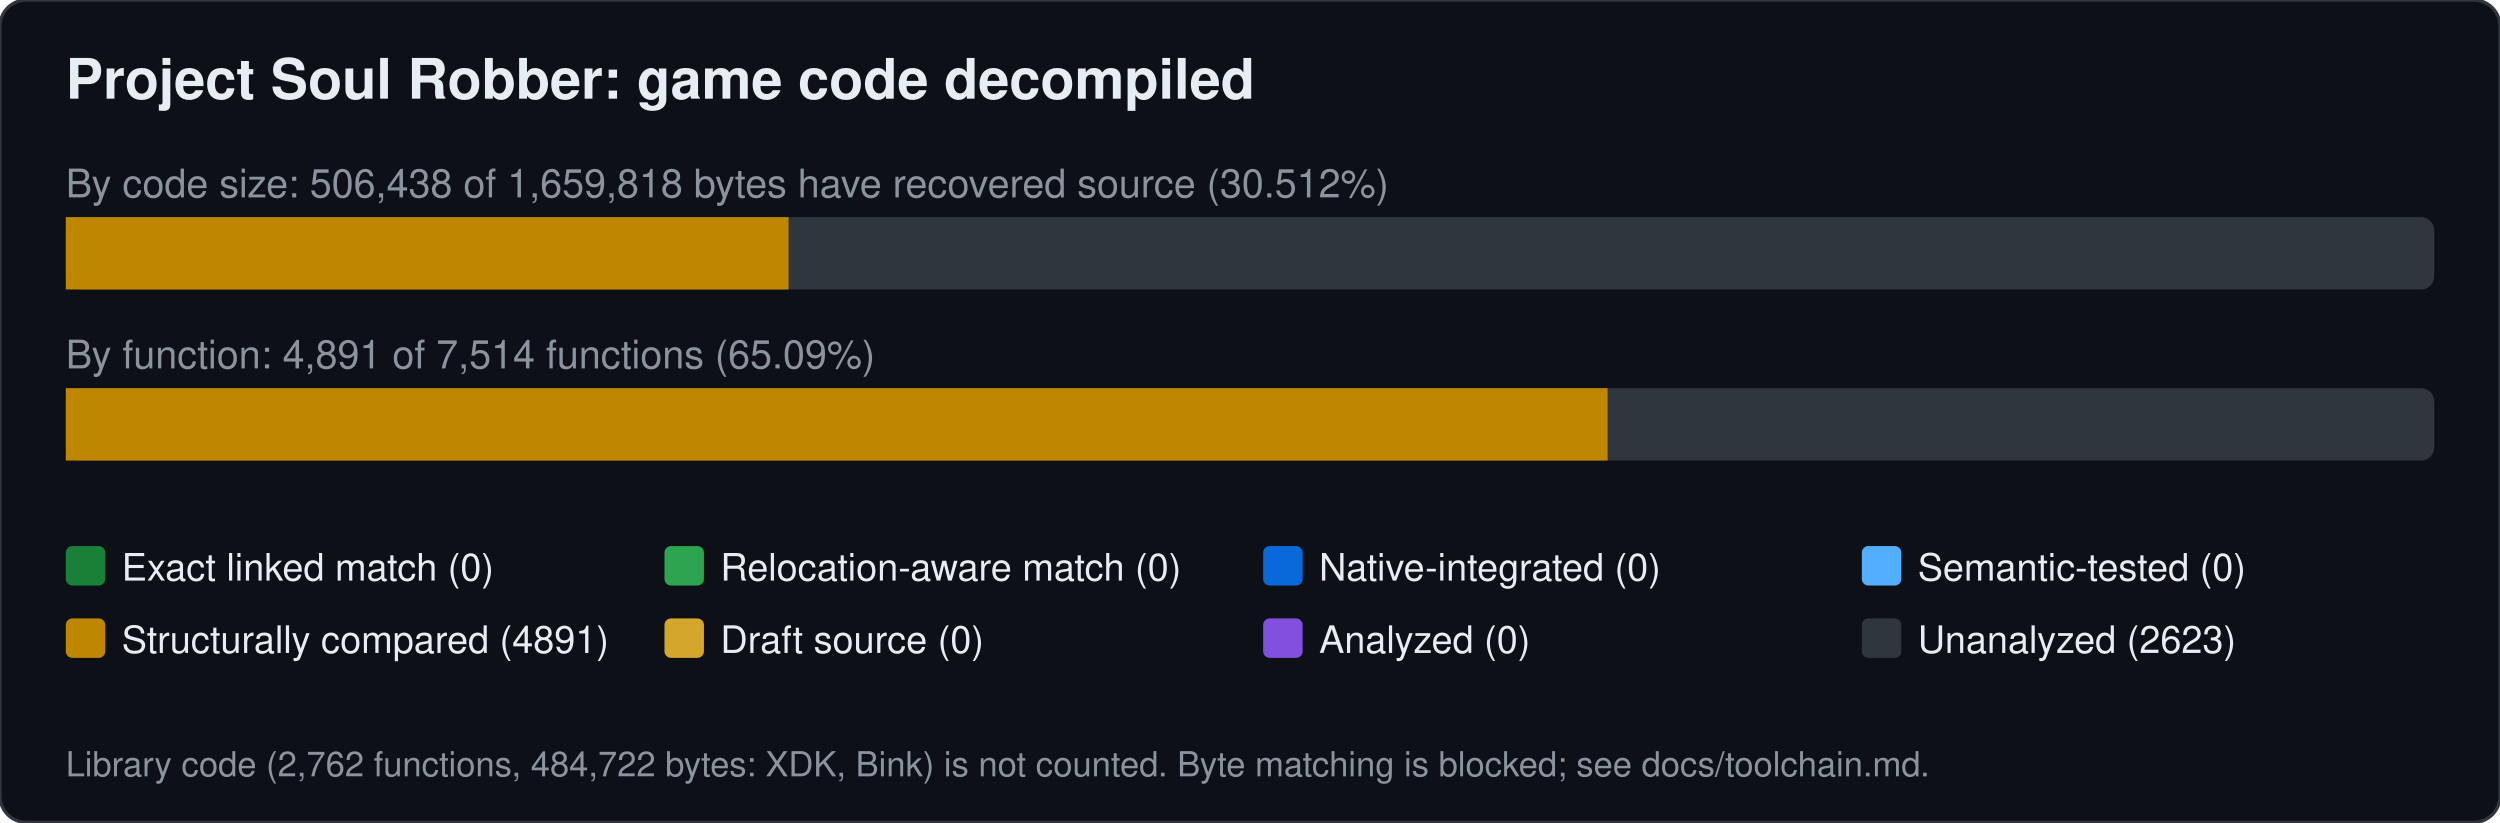
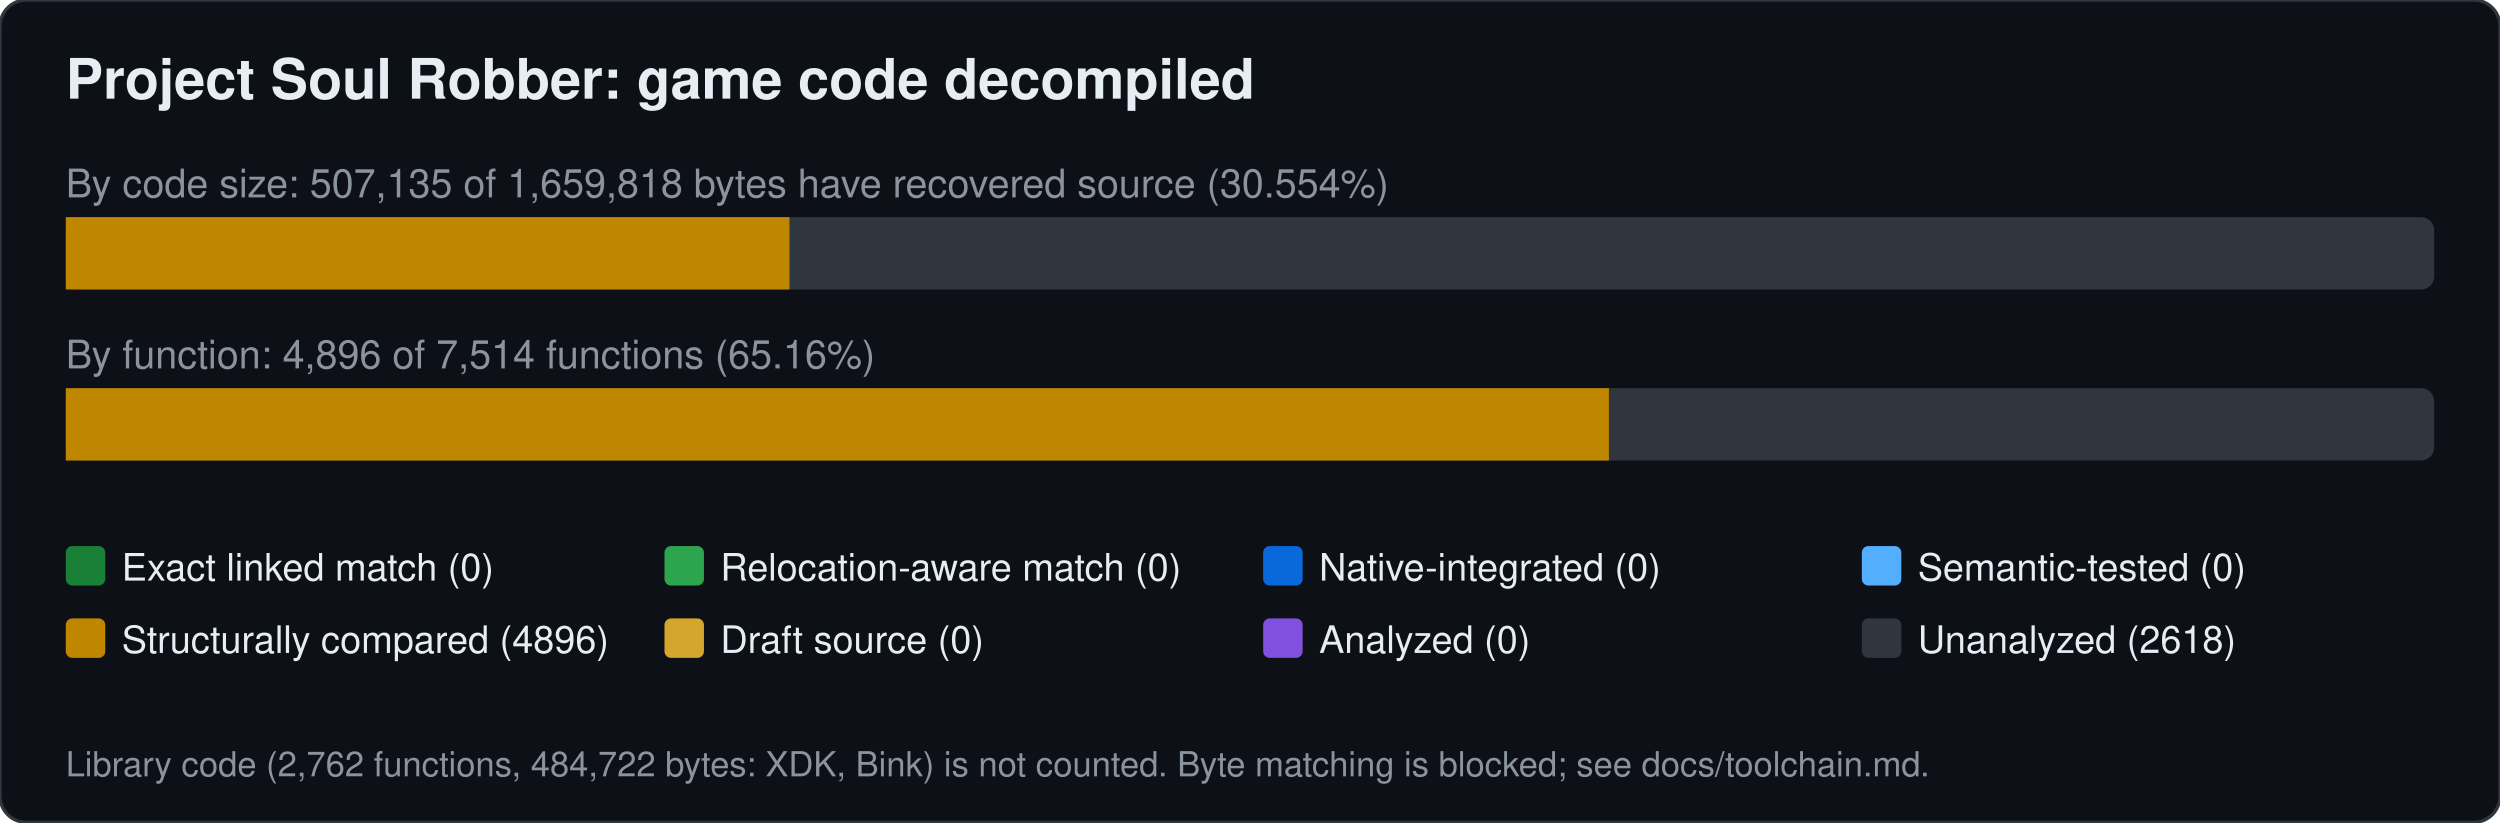
<svg xmlns="http://www.w3.org/2000/svg" width="760" height="250" viewBox="0 0 760 250" font-family="Segoe UI,Helvetica,Arial,sans-serif">
  <rect width="760" height="250" rx="8" fill="#0d1117" stroke="#30363d" />
  <text x="20" y="30" font-size="17" font-weight="600" fill="#e6edf3">Project Soul Robber: game code decompiled</text>
-   <text x="20" y="60" font-size="12" fill="#8b949e">By code size: 506,438 of 1,659,818 bytes have recovered source (30.512%)</text>
+   <text x="20" y="60" font-size="12" fill="#8b949e">By code size: 507,135 of 1,659,818 bytes have recovered source (30.554%)</text>
  <rect x="20" y="66" width="720" height="22" rx="4" fill="#30363d" />
-   <rect x="20.0" y="66" width="219.7" height="22" fill="#bf8700" />
-   <text x="20" y="112" font-size="12" fill="#8b949e">By function: 4,891 of 7,514 functions (65.09%)</text>
+   <rect x="20.0" y="66" width="220.0" height="22" fill="#bf8700" />
+   <text x="20" y="112" font-size="12" fill="#8b949e">By function: 4,896 of 7,514 functions (65.16%)</text>
  <rect x="20" y="118" width="720" height="22" rx="4" fill="#30363d" />
-   <rect x="20.0" y="118" width="468.7" height="22" fill="#bf8700" />
+   <rect x="20.0" y="118" width="469.1" height="22" fill="#bf8700" />
  <rect x="20" y="166" width="12" height="12" rx="2" fill="#1a7f37" />
  <text x="37" y="176.5" font-size="11.5" fill="#e6edf3">Exact linked match (0)</text>
  <rect x="202" y="166" width="12" height="12" rx="2" fill="#2da44e" />
  <text x="219" y="176.5" font-size="11.5" fill="#e6edf3">Relocation-aware match (0)</text>
  <rect x="384" y="166" width="12" height="12" rx="2" fill="#0969da" />
  <text x="401" y="176.5" font-size="11.5" fill="#e6edf3">Native-integrated (0)</text>
  <rect x="566" y="166" width="12" height="12" rx="2" fill="#54aeff" />
  <text x="583" y="176.5" font-size="11.5" fill="#e6edf3">Semantic-tested (0)</text>
  <rect x="20" y="188" width="12" height="12" rx="2" fill="#bf8700" />
-   <text x="37" y="198.5" font-size="11.5" fill="#e6edf3">Structurally compared (4891)</text>
+   <text x="37" y="198.5" font-size="11.5" fill="#e6edf3">Structurally compared (4896)</text>
  <rect x="202" y="188" width="12" height="12" rx="2" fill="#d4a72c" />
  <text x="219" y="198.5" font-size="11.5" fill="#e6edf3">Draft source (0)</text>
  <rect x="384" y="188" width="12" height="12" rx="2" fill="#8250df" />
  <text x="401" y="198.5" font-size="11.5" fill="#e6edf3">Analyzed (0)</text>
  <rect x="566" y="188" width="12" height="12" rx="2" fill="#30363d" />
-   <text x="583" y="198.5" font-size="11.5" fill="#e6edf3">Unanalyzed (2623)</text>
+   <text x="583" y="198.5" font-size="11.5" fill="#e6edf3">Unanalyzed (2618)</text>
  <text x="20" y="236" font-size="10.5" fill="#8b949e">Library code (2,762 functions, 484,722 bytes: XDK, Bink) is not counted. Byte matching is blocked; see docs/toolchain.md.</text>
</svg>
